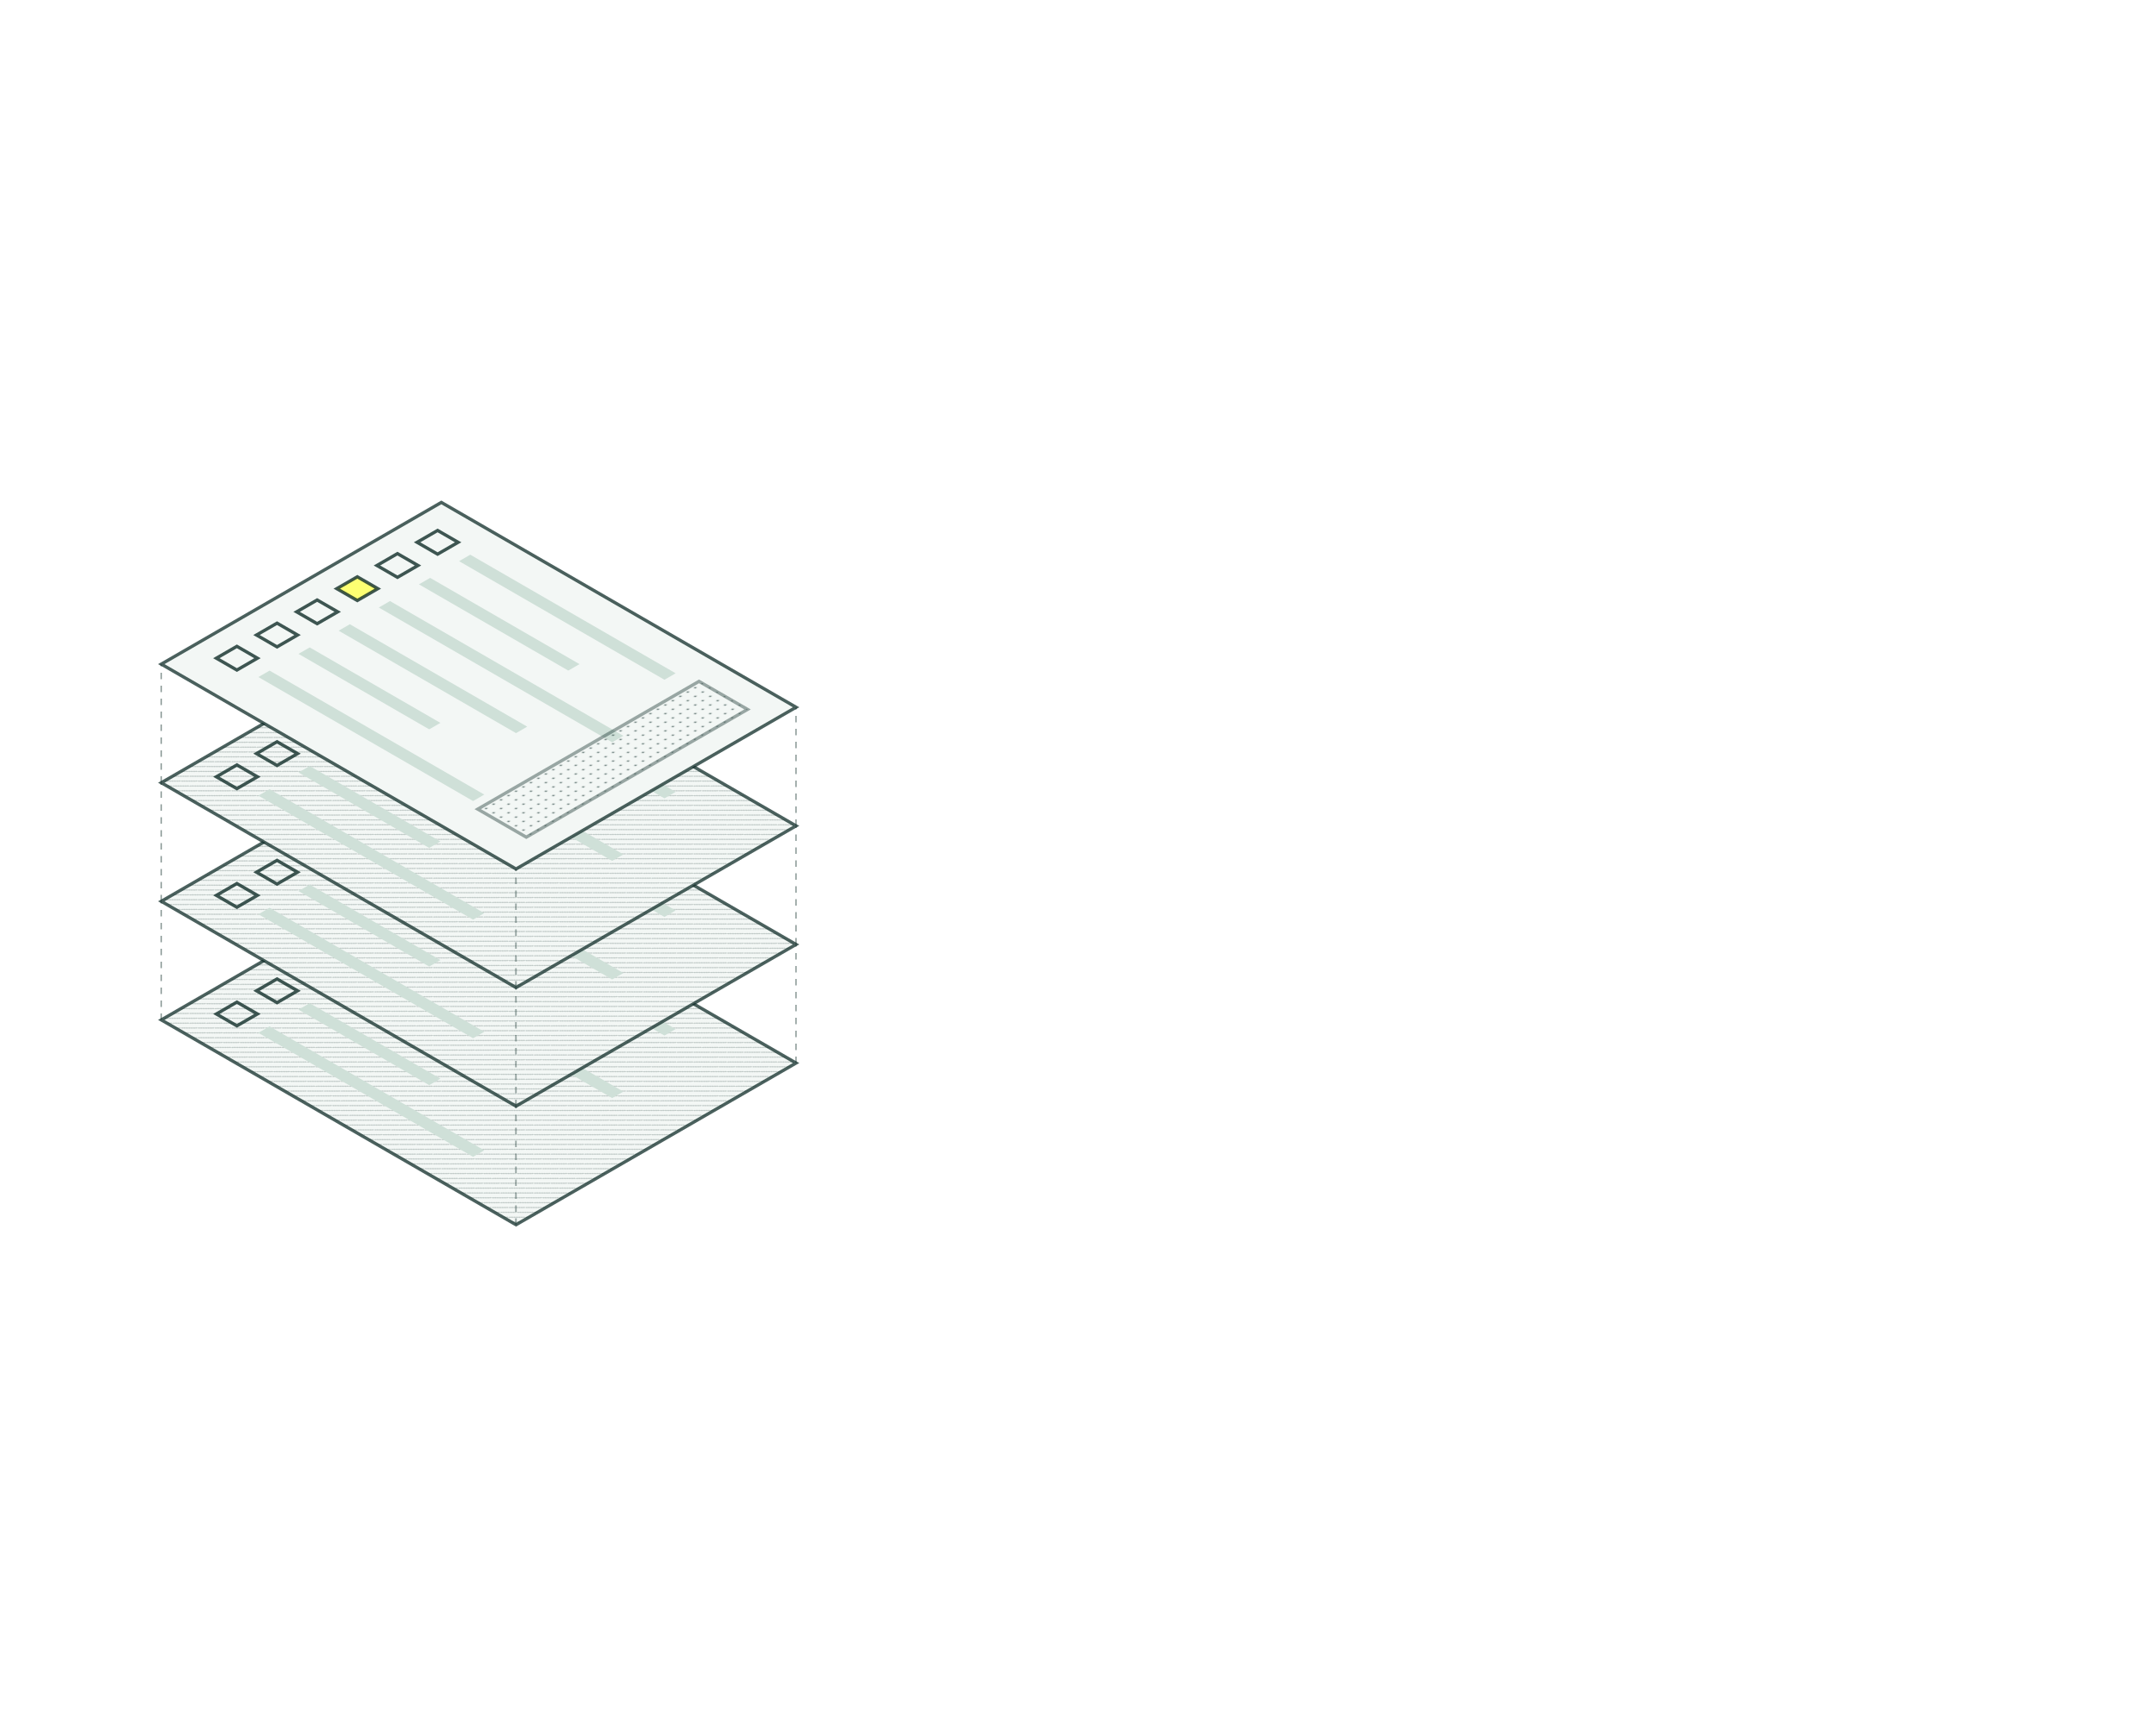
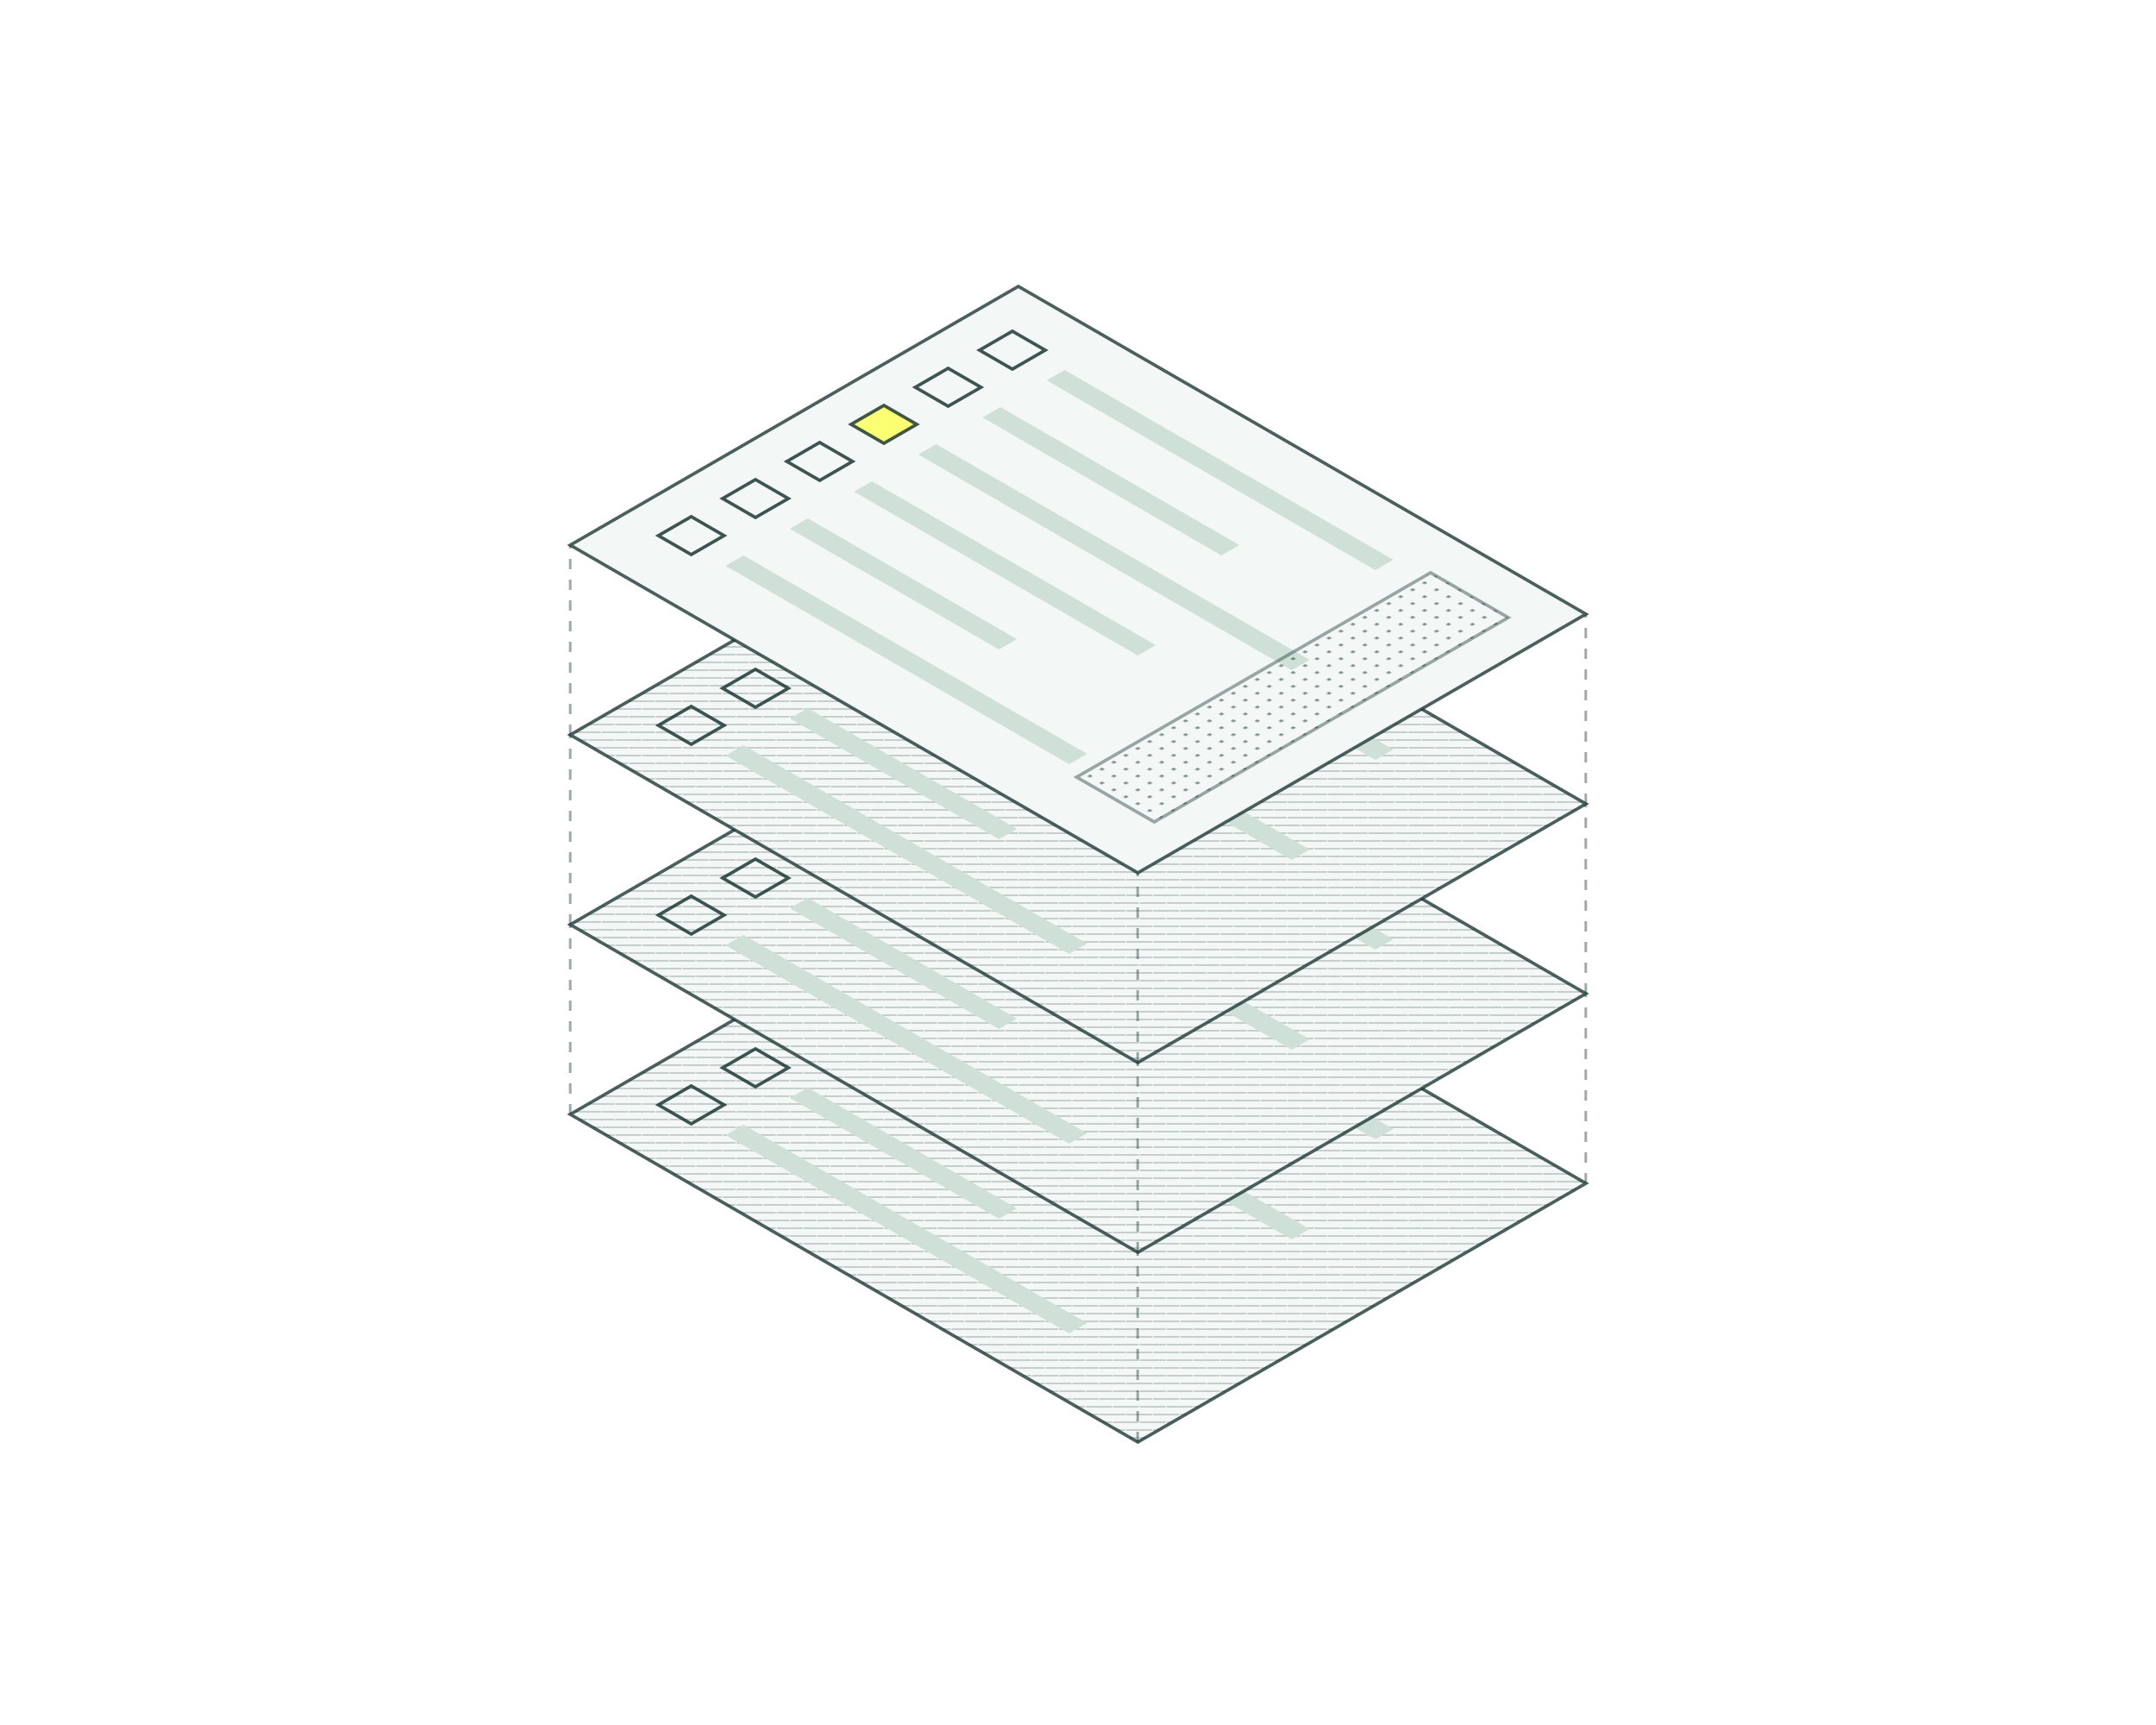
<svg xmlns="http://www.w3.org/2000/svg" viewBox="0 0 1000 800" width="1000" height="800" role="img" aria-label="Abstract illustration: stacked claims checked line by line">
  <defs>
    <pattern id="hex" width="34.64" height="60" patternUnits="userSpaceOnUse">
      <path d="M17.32 0 L34.64 10 L34.64 30 L17.32 40 L0 30 L0 10 Z M17.32 40 L17.32 60 M0 30 L0 0 M34.64 30 L34.64 0" fill="none" stroke="#0f2d29" stroke-opacity=".4" stroke-width="1.2" />
    </pattern>
    <pattern id="dots" width="8" height="8" patternUnits="userSpaceOnUse">
      <rect x="3" y="3" width="1.8" height="1.8" fill="#0f2d29" fill-opacity=".5" />
    </pattern>
    <pattern id="diag" width="9" height="9" patternUnits="userSpaceOnUse">
      <path d="M0 9 L9 0" stroke="#0f2d29" stroke-opacity=".28" stroke-width="1" />
    </pattern>
    <pattern id="flat" width="96" height="48" patternUnits="userSpaceOnUse">
      <path d="M0 .5 H96 M.5 0 V48" stroke="#0f2d29" stroke-opacity=".09" stroke-width="1" />
    </pattern>
  </defs>
-   <g transform="translate(222,400.0) scale(0.5) translate(-480.0,-384.0)">
+   <g transform="translate(500,400.0) scale(0.8) translate(-480.0,-384.0)">
    <g transform="matrix(0.866,0.5,-0.866,0.5,445.4,380.0)">
      <rect x="0.0" y="0.0" width="380.0" height="300.0" fill="#f3f7f5" stroke="#0f2d29" stroke-opacity="0.75" stroke-width="1.5" vector-effect="non-scaling-stroke" />
      <rect x="0.0" y="0.0" width="380.0" height="300.0" fill="url(#diag)" />
      <rect x="24.0" y="28.0" width="22.0" height="22.0" fill="none" stroke="#0f2d29" stroke-opacity="0.8" stroke-width="1.5" vector-effect="non-scaling-stroke" />
      <rect x="64.0" y="33.0" width="220.0" height="12.0" fill="#cfe0d8" />
      <rect x="24.0" y="71.0" width="22.0" height="22.0" fill="none" stroke="#0f2d29" stroke-opacity="0.8" stroke-width="1.5" vector-effect="non-scaling-stroke" />
      <rect x="64.0" y="76.0" width="160.0" height="12.0" fill="#cfe0d8" />
      <rect x="24.0" y="114.0" width="22.0" height="22.0" fill="none" stroke="#0f2d29" stroke-opacity="0.8" stroke-width="1.5" vector-effect="non-scaling-stroke" />
      <rect x="64.0" y="119.0" width="250.0" height="12.0" fill="#cfe0d8" />
      <rect x="24.0" y="157.0" width="22.0" height="22.0" fill="none" stroke="#0f2d29" stroke-opacity="0.8" stroke-width="1.5" vector-effect="non-scaling-stroke" />
      <rect x="64.0" y="162.0" width="190.0" height="12.0" fill="#cfe0d8" />
      <rect x="24.0" y="200.0" width="22.0" height="22.0" fill="none" stroke="#0f2d29" stroke-opacity="0.8" stroke-width="1.5" vector-effect="non-scaling-stroke" />
      <rect x="64.0" y="205.0" width="140.0" height="12.0" fill="#cfe0d8" />
      <rect x="24.0" y="243.0" width="22.0" height="22.0" fill="none" stroke="#0f2d29" stroke-opacity="0.8" stroke-width="1.5" vector-effect="non-scaling-stroke" />
      <rect x="64.0" y="248.0" width="230.0" height="12.0" fill="#cfe0d8" />
    </g>
    <line x1="185.6" y1="530.0" x2="185.6" y2="420.0" stroke="#0f2d29" stroke-opacity="0.4" stroke-width="1.5" stroke-dasharray="6 6" />
    <line x1="514.6" y1="720.0" x2="514.6" y2="610.0" stroke="#0f2d29" stroke-opacity="0.4" stroke-width="1.5" stroke-dasharray="6 6" />
    <line x1="774.4" y1="570.0" x2="774.4" y2="460.0" stroke="#0f2d29" stroke-opacity="0.4" stroke-width="1.5" stroke-dasharray="6 6" />
    <g transform="matrix(0.866,0.5,-0.866,0.5,445.4,270.0)">
      <rect x="0.0" y="0.0" width="380.0" height="300.0" fill="#f3f7f5" stroke="#0f2d29" stroke-opacity="0.75" stroke-width="1.5" vector-effect="non-scaling-stroke" />
      <rect x="0.0" y="0.0" width="380.0" height="300.0" fill="url(#diag)" />
      <rect x="24.0" y="28.0" width="22.0" height="22.0" fill="none" stroke="#0f2d29" stroke-opacity="0.8" stroke-width="1.5" vector-effect="non-scaling-stroke" />
      <rect x="64.0" y="33.0" width="220.0" height="12.0" fill="#cfe0d8" />
      <rect x="24.0" y="71.0" width="22.0" height="22.0" fill="none" stroke="#0f2d29" stroke-opacity="0.8" stroke-width="1.5" vector-effect="non-scaling-stroke" />
      <rect x="64.0" y="76.0" width="160.0" height="12.0" fill="#cfe0d8" />
      <rect x="24.0" y="114.0" width="22.0" height="22.0" fill="none" stroke="#0f2d29" stroke-opacity="0.8" stroke-width="1.5" vector-effect="non-scaling-stroke" />
      <rect x="64.0" y="119.0" width="250.0" height="12.0" fill="#cfe0d8" />
      <rect x="24.0" y="157.0" width="22.0" height="22.0" fill="none" stroke="#0f2d29" stroke-opacity="0.8" stroke-width="1.5" vector-effect="non-scaling-stroke" />
      <rect x="64.0" y="162.0" width="190.0" height="12.0" fill="#cfe0d8" />
      <rect x="24.0" y="200.0" width="22.0" height="22.0" fill="none" stroke="#0f2d29" stroke-opacity="0.8" stroke-width="1.5" vector-effect="non-scaling-stroke" />
      <rect x="64.0" y="205.0" width="140.0" height="12.0" fill="#cfe0d8" />
      <rect x="24.0" y="243.0" width="22.0" height="22.0" fill="none" stroke="#0f2d29" stroke-opacity="0.8" stroke-width="1.5" vector-effect="non-scaling-stroke" />
      <rect x="64.0" y="248.0" width="230.0" height="12.0" fill="#cfe0d8" />
    </g>
    <line x1="185.6" y1="420.0" x2="185.6" y2="310.0" stroke="#0f2d29" stroke-opacity="0.4" stroke-width="1.5" stroke-dasharray="6 6" />
    <line x1="514.6" y1="610.0" x2="514.6" y2="500.0" stroke="#0f2d29" stroke-opacity="0.4" stroke-width="1.5" stroke-dasharray="6 6" />
    <line x1="774.4" y1="460.0" x2="774.4" y2="350.0" stroke="#0f2d29" stroke-opacity="0.4" stroke-width="1.5" stroke-dasharray="6 6" />
    <g transform="matrix(0.866,0.5,-0.866,0.5,445.4,160.0)">
      <rect x="0.0" y="0.0" width="380.0" height="300.0" fill="#f3f7f5" stroke="#0f2d29" stroke-opacity="0.75" stroke-width="1.5" vector-effect="non-scaling-stroke" />
      <rect x="0.0" y="0.0" width="380.0" height="300.0" fill="url(#diag)" />
      <rect x="24.0" y="28.0" width="22.0" height="22.0" fill="none" stroke="#0f2d29" stroke-opacity="0.8" stroke-width="1.5" vector-effect="non-scaling-stroke" />
      <rect x="64.0" y="33.0" width="220.0" height="12.0" fill="#cfe0d8" />
      <rect x="24.0" y="71.0" width="22.0" height="22.0" fill="none" stroke="#0f2d29" stroke-opacity="0.8" stroke-width="1.5" vector-effect="non-scaling-stroke" />
      <rect x="64.0" y="76.0" width="160.0" height="12.0" fill="#cfe0d8" />
      <rect x="24.0" y="114.0" width="22.0" height="22.0" fill="none" stroke="#0f2d29" stroke-opacity="0.8" stroke-width="1.5" vector-effect="non-scaling-stroke" />
      <rect x="64.0" y="119.0" width="250.0" height="12.0" fill="#cfe0d8" />
      <rect x="24.0" y="157.0" width="22.0" height="22.0" fill="none" stroke="#0f2d29" stroke-opacity="0.8" stroke-width="1.5" vector-effect="non-scaling-stroke" />
      <rect x="64.0" y="162.0" width="190.0" height="12.0" fill="#cfe0d8" />
      <rect x="24.0" y="200.0" width="22.0" height="22.0" fill="none" stroke="#0f2d29" stroke-opacity="0.8" stroke-width="1.5" vector-effect="non-scaling-stroke" />
      <rect x="64.0" y="205.0" width="140.0" height="12.0" fill="#cfe0d8" />
      <rect x="24.0" y="243.0" width="22.0" height="22.0" fill="none" stroke="#0f2d29" stroke-opacity="0.8" stroke-width="1.5" vector-effect="non-scaling-stroke" />
      <rect x="64.0" y="248.0" width="230.0" height="12.0" fill="#cfe0d8" />
    </g>
    <line x1="185.6" y1="310.0" x2="185.6" y2="200.0" stroke="#0f2d29" stroke-opacity="0.4" stroke-width="1.5" stroke-dasharray="6 6" />
    <line x1="514.6" y1="500.0" x2="514.6" y2="390.0" stroke="#0f2d29" stroke-opacity="0.4" stroke-width="1.5" stroke-dasharray="6 6" />
    <line x1="774.4" y1="350.0" x2="774.4" y2="240.0" stroke="#0f2d29" stroke-opacity="0.4" stroke-width="1.5" stroke-dasharray="6 6" />
    <g transform="matrix(0.866,0.5,-0.866,0.5,445.4,50.0)">
      <rect x="0.0" y="0.0" width="380.0" height="300.0" fill="#f3f7f5" stroke="#0f2d29" stroke-opacity="0.75" stroke-width="1.5" vector-effect="non-scaling-stroke" />
      <rect x="24.0" y="28.0" width="22.0" height="22.0" fill="none" stroke="#0f2d29" stroke-opacity="0.8" stroke-width="1.5" vector-effect="non-scaling-stroke" />
      <rect x="64.0" y="33.0" width="220.0" height="12.0" fill="#cfe0d8" />
      <rect x="24.0" y="71.0" width="22.0" height="22.0" fill="none" stroke="#0f2d29" stroke-opacity="0.8" stroke-width="1.5" vector-effect="non-scaling-stroke" />
      <rect x="64.0" y="76.0" width="160.0" height="12.0" fill="#cfe0d8" />
      <rect x="24.0" y="114.0" width="22.0" height="22.0" fill="#fdff72" stroke="#0f2d29" stroke-opacity="0.8" stroke-width="1.5" vector-effect="non-scaling-stroke" />
      <rect x="64.0" y="119.0" width="250.0" height="12.0" fill="#cfe0d8" />
      <rect x="24.0" y="157.0" width="22.0" height="22.0" fill="none" stroke="#0f2d29" stroke-opacity="0.8" stroke-width="1.5" vector-effect="non-scaling-stroke" />
      <rect x="64.0" y="162.0" width="190.0" height="12.0" fill="#cfe0d8" />
      <rect x="24.0" y="200.0" width="22.0" height="22.0" fill="none" stroke="#0f2d29" stroke-opacity="0.8" stroke-width="1.5" vector-effect="non-scaling-stroke" />
      <rect x="64.0" y="205.0" width="140.0" height="12.0" fill="#cfe0d8" />
      <rect x="24.0" y="243.0" width="22.0" height="22.0" fill="none" stroke="#0f2d29" stroke-opacity="0.8" stroke-width="1.5" vector-effect="non-scaling-stroke" />
      <rect x="64.0" y="248.0" width="230.0" height="12.0" fill="#cfe0d8" />
      <rect x="304.0" y="28.0" width="52.0" height="237.0" fill="url(#dots)" stroke="#0f2d29" stroke-opacity="0.4" stroke-width="1.5" vector-effect="non-scaling-stroke" />
    </g>
  </g>
</svg>
